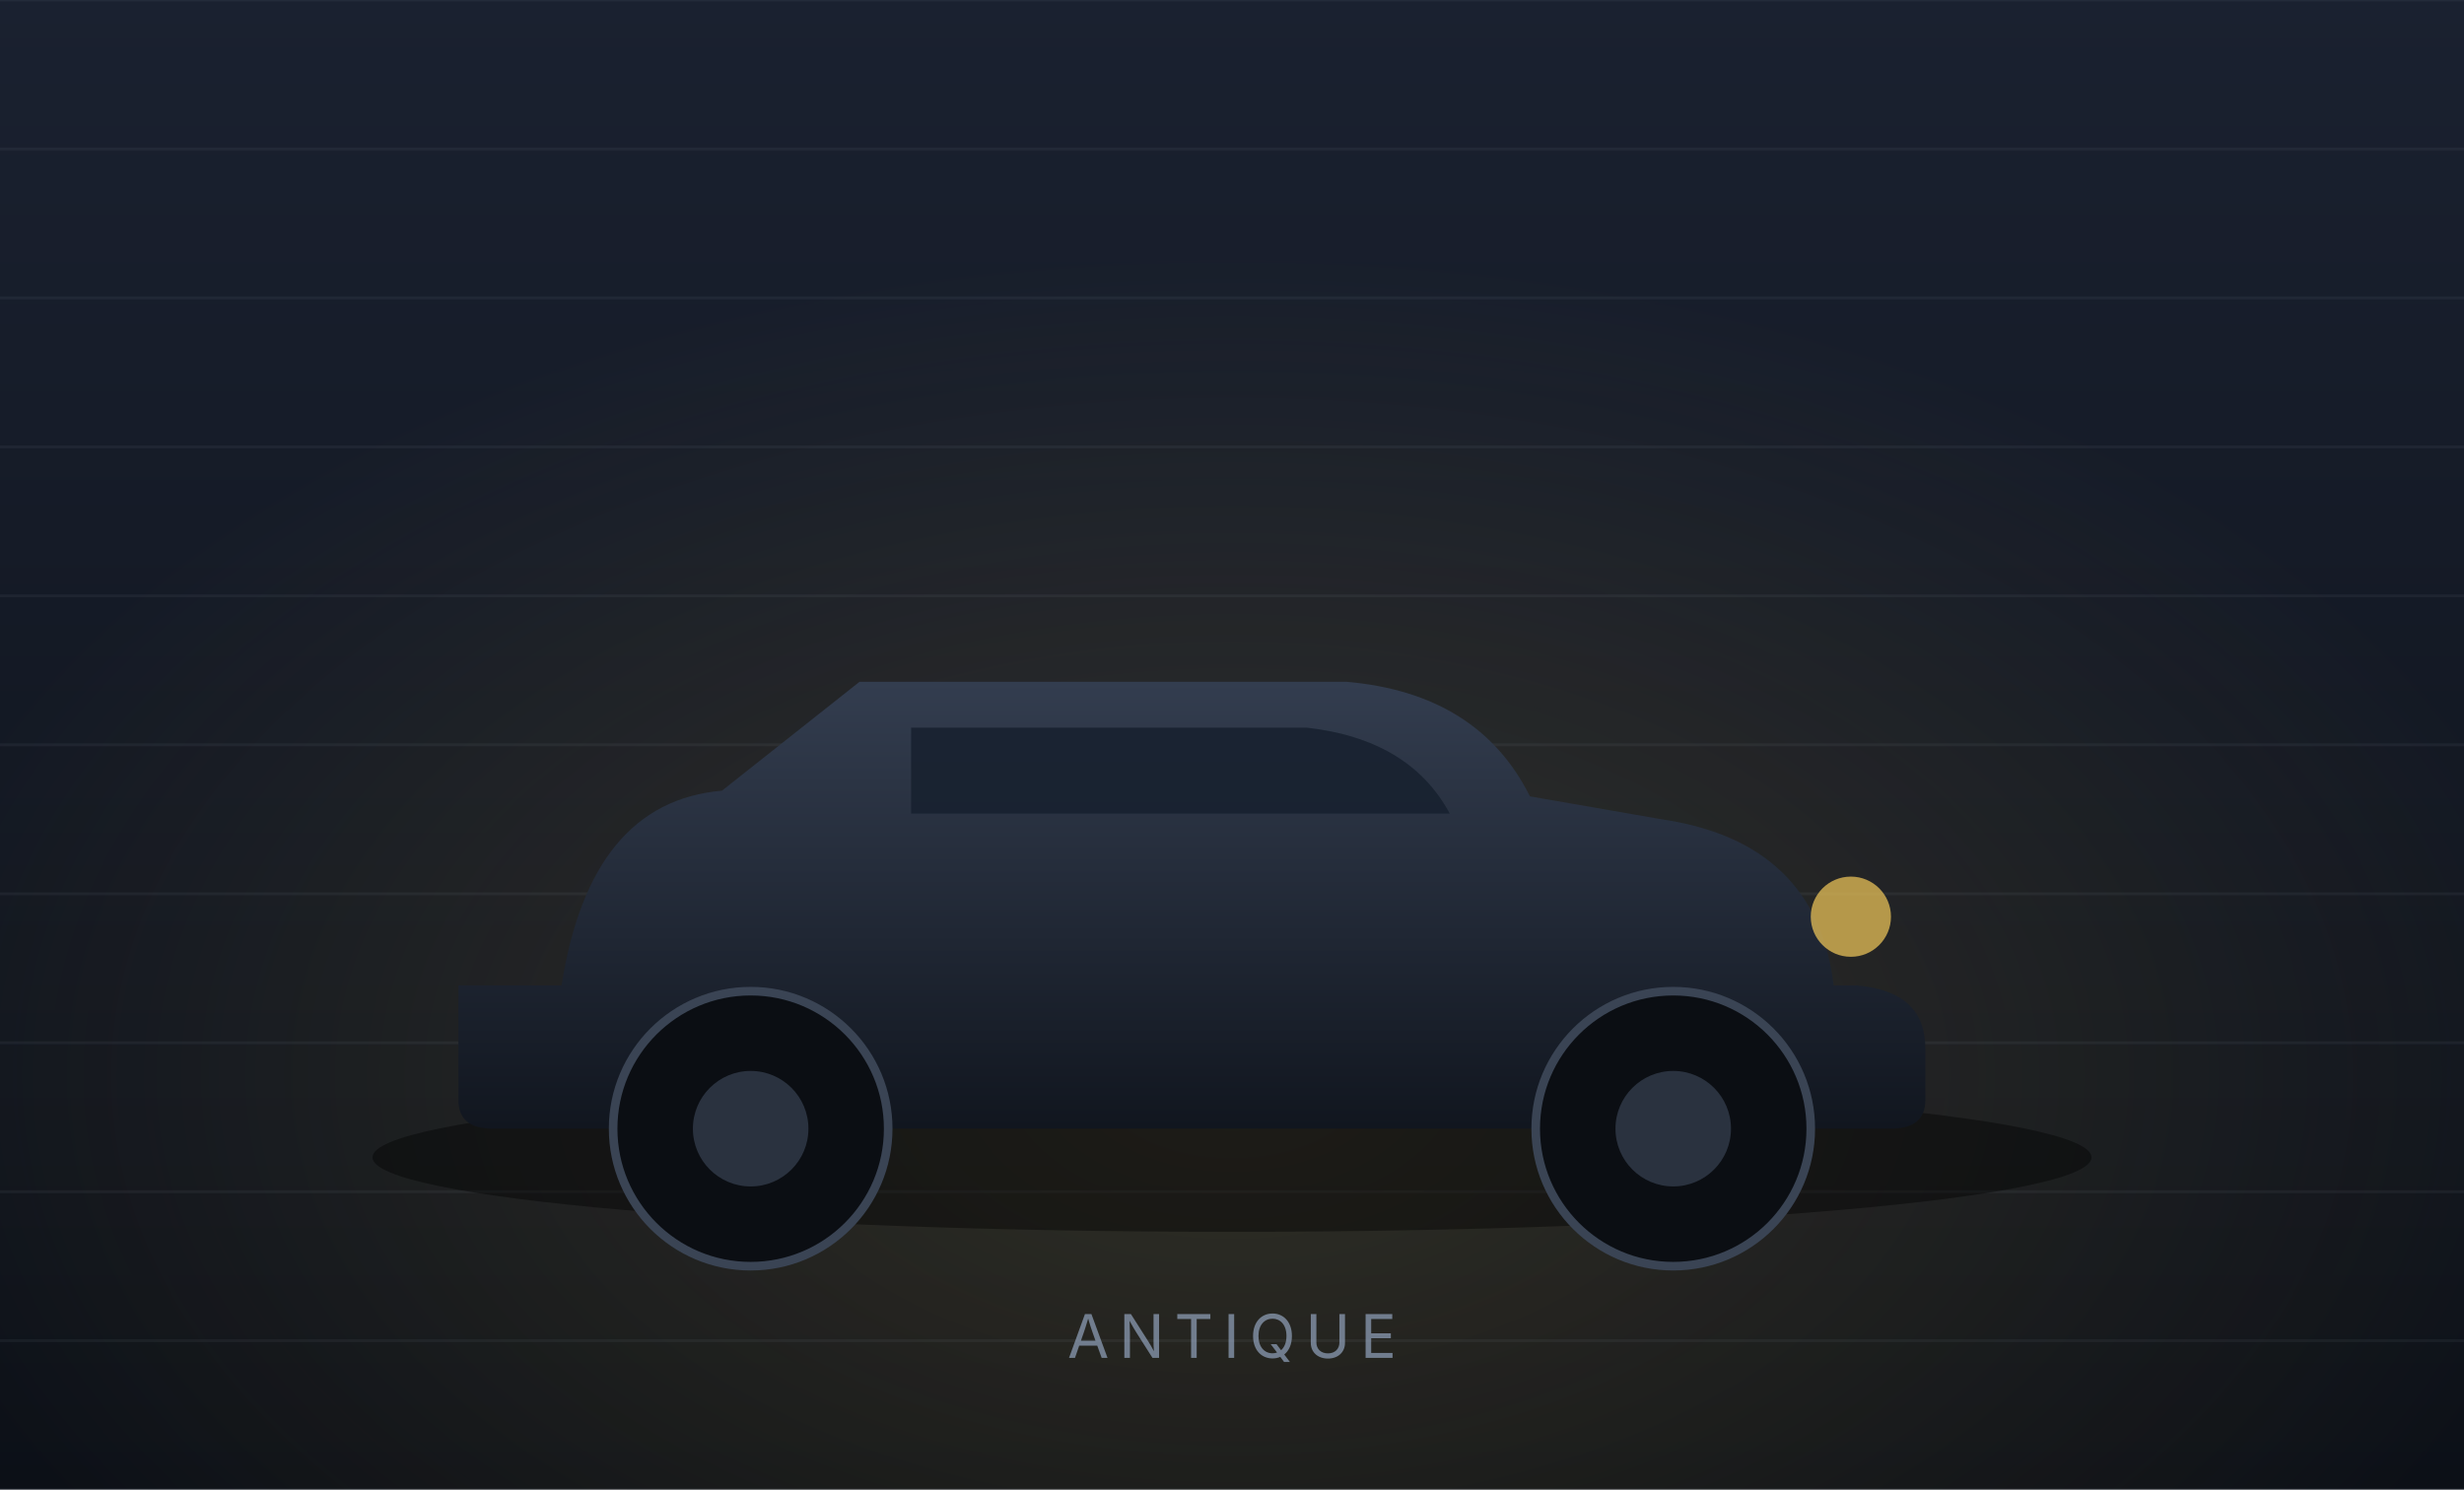
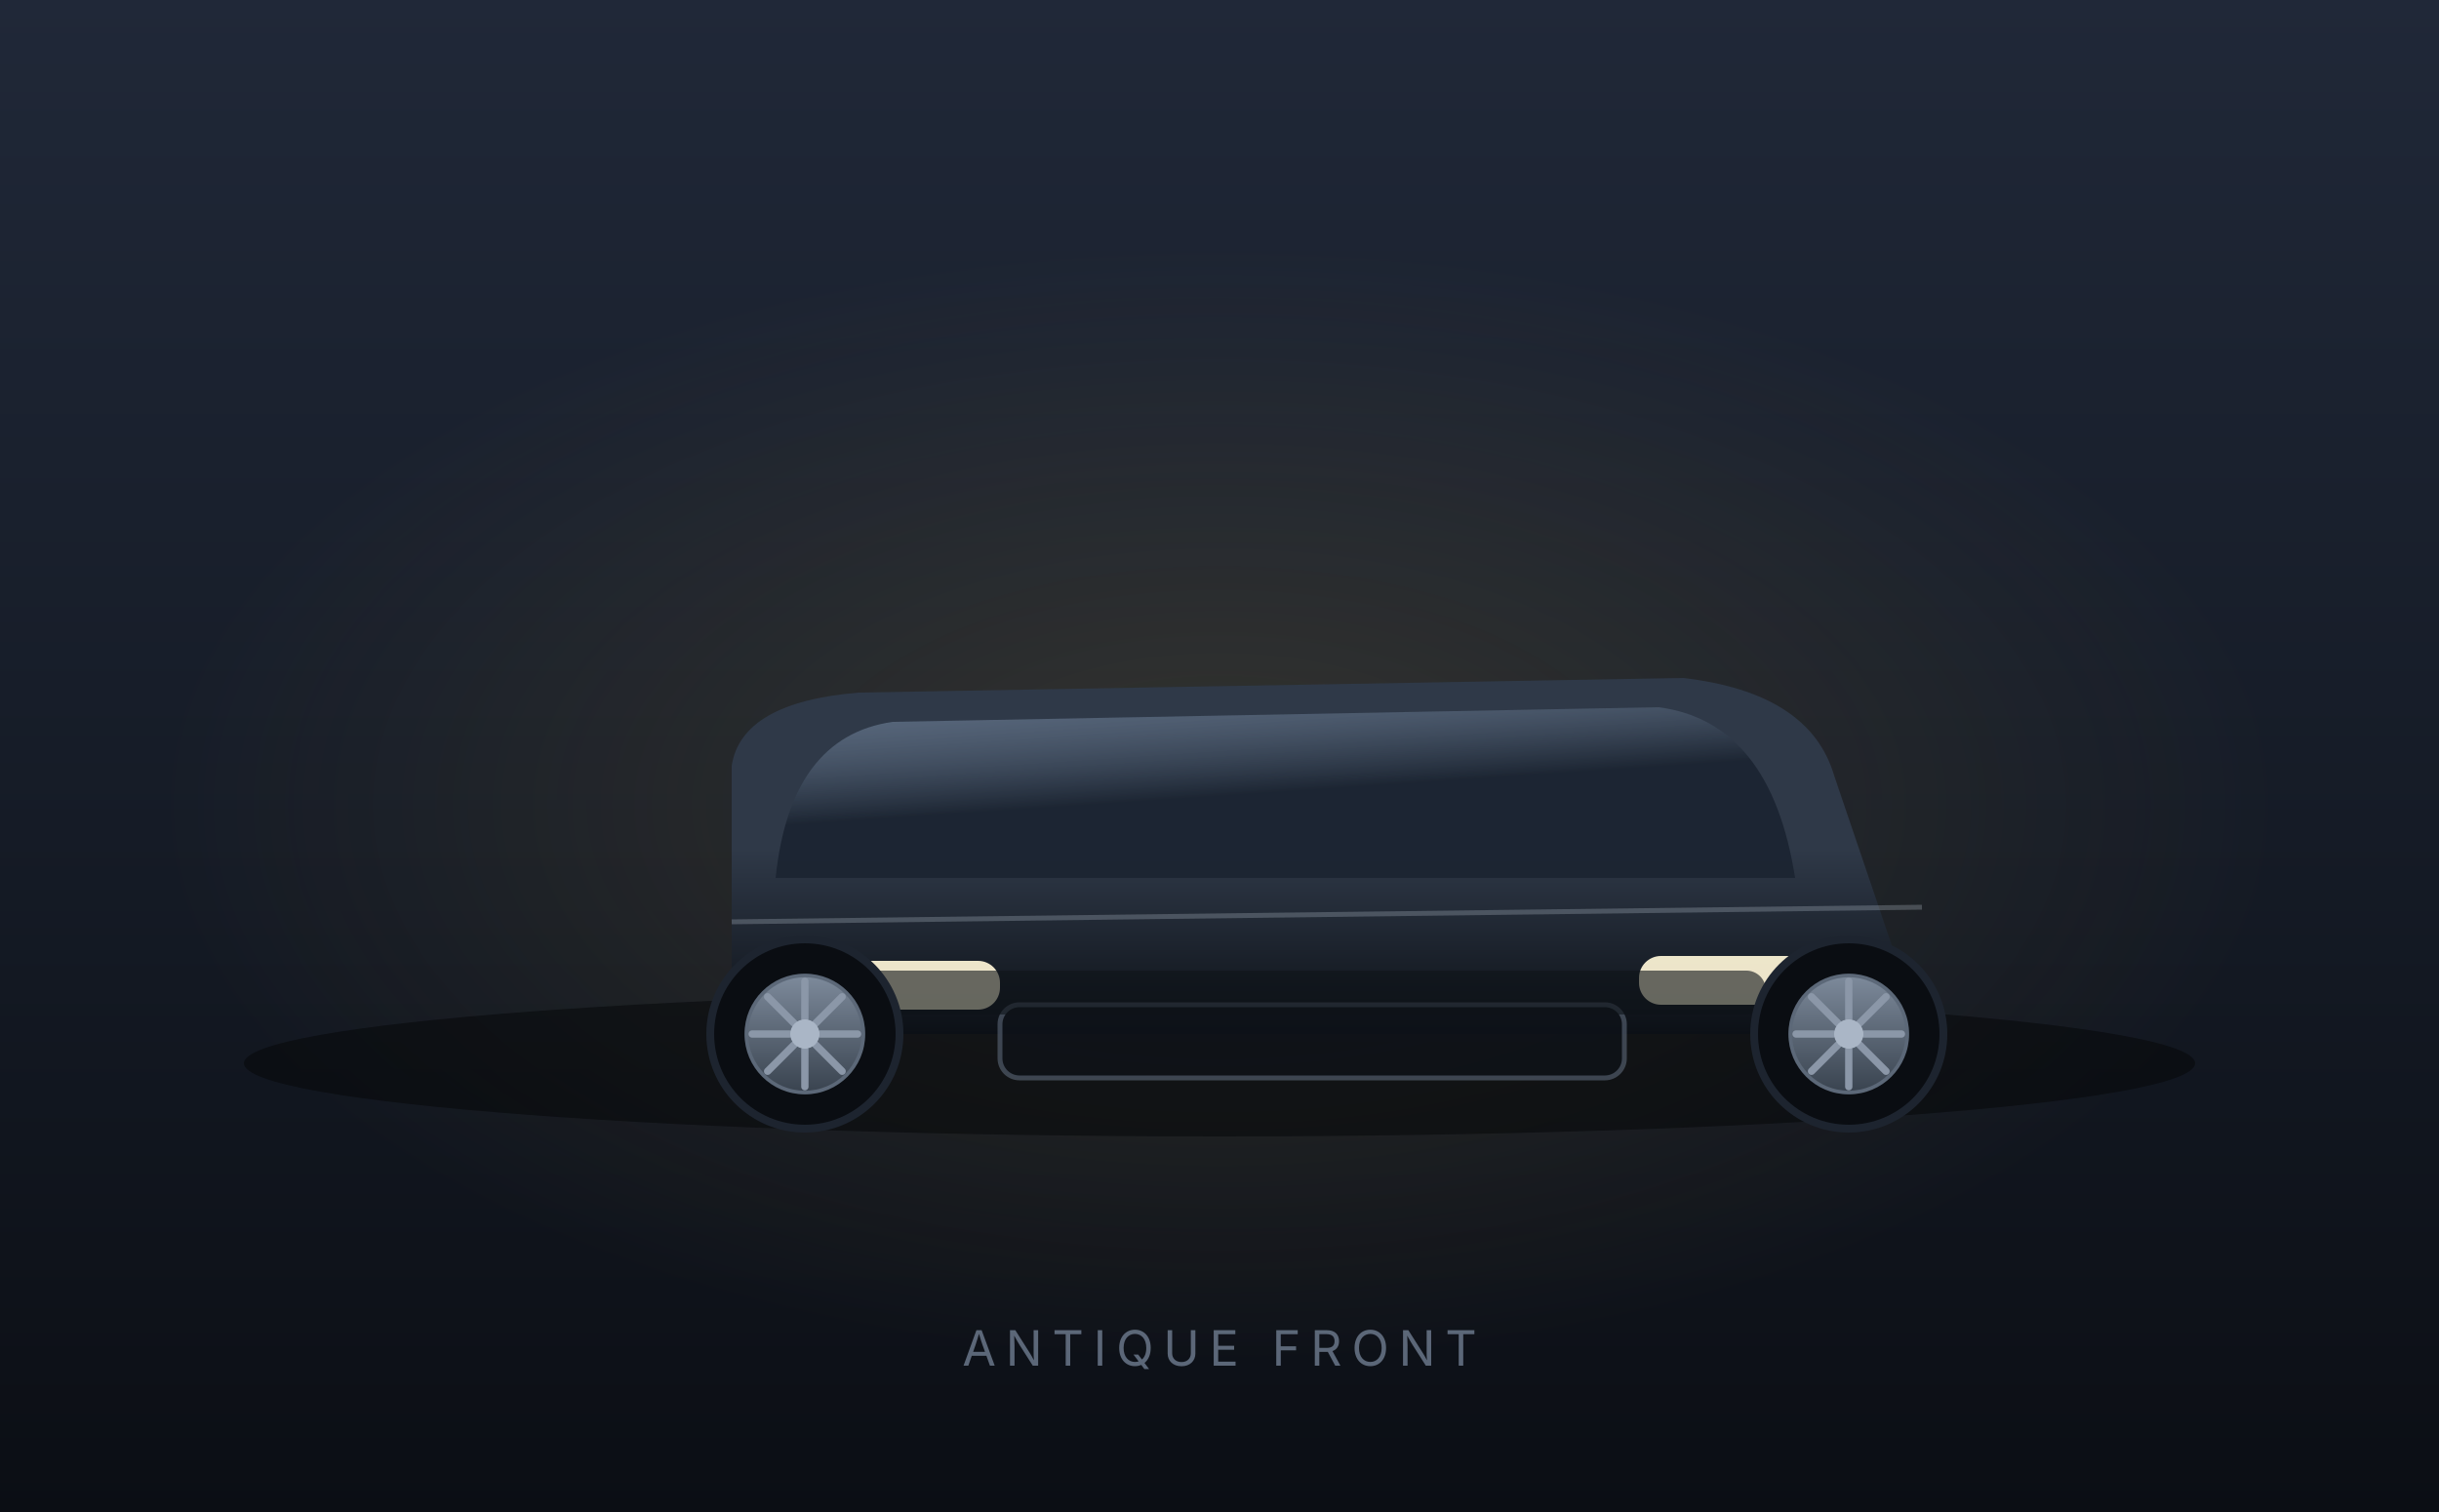
- <svg xmlns="http://www.w3.org/2000/svg" viewBox="0 0 860 520" width="860" height="520" role="img" aria-label="antique">
+ <svg xmlns="http://www.w3.org/2000/svg" viewBox="0 0 1000 620" width="1000" height="620" role="img" aria-label="antique front">
  <defs>
    <linearGradient id="bg" x1="0" y1="0" x2="0" y2="1">
-       <stop offset="0%" stop-color="#1a2130" />
-       <stop offset="100%" stop-color="#0c1017" />
+       <stop offset="0%" stop-color="#202838" />
+       <stop offset="55%" stop-color="#151b26" />
+       <stop offset="100%" stop-color="#0b0e14" />
    </linearGradient>
    <linearGradient id="body" x1="0" y1="0" x2="0" y2="1">
-       <stop offset="0%" stop-color="#333d4f" />
-       <stop offset="100%" stop-color="#11161f" />
+       <stop offset="0%" stop-color="#2f3948" />
+       <stop offset="48%" stop-color="#2f3948" />
+       <stop offset="100%" stop-color="#0c1016" />
    </linearGradient>
-     <radialGradient id="glow" cx="50%" cy="72%" r="55%">
-       <stop offset="0%" stop-color="#e6bf57" stop-opacity="0.16" />
+     <linearGradient id="roof" x1="0" y1="0" x2="0" y2="1">
+       <stop offset="0%" stop-color="#ffffff" stop-opacity="0.16" />
+       <stop offset="100%" stop-color="#ffffff" stop-opacity="0" />
+     </linearGradient>
+     <linearGradient id="glass" x1="0" y1="0" x2="0.4" y2="1">
+       <stop offset="0%" stop-color="#7f93ad" stop-opacity="0.55" />
+       <stop offset="60%" stop-color="#1b2431" stop-opacity="0.95" />
+     </linearGradient>
+     <linearGradient id="rim" x1="0" y1="0" x2="0" y2="1">
+       <stop offset="0%" stop-color="#7d8a9b" />
+       <stop offset="100%" stop-color="#39434f" />
+     </linearGradient>
+     <linearGradient id="leather" x1="0" y1="0" x2="0" y2="1">
+       <stop offset="0%" stop-color="#26303d" />
+       <stop offset="100%" stop-color="#151c26" />
+     </linearGradient>
+     <radialGradient id="pool" cx="50%" cy="50%" r="50%">
+       <stop offset="0%" stop-color="#e6bf57" stop-opacity="0.14" />
      <stop offset="100%" stop-color="#e6bf57" stop-opacity="0" />
    </radialGradient>
  </defs>
-   <rect width="860" height="520" fill="url(#bg)" />
-   <rect width="860" height="520" fill="url(#glow)" />
-   <g opacity="0.07" stroke="#9fb0c8" stroke-width="1">
-     <line x1="0" y1="0" x2="860" y2="0" />
-     <line x1="0" y1="52" x2="860" y2="52" />
-     <line x1="0" y1="104" x2="860" y2="104" />
-     <line x1="0" y1="156" x2="860" y2="156" />
-     <line x1="0" y1="208" x2="860" y2="208" />
-     <line x1="0" y1="260" x2="860" y2="260" />
-     <line x1="0" y1="312" x2="860" y2="312" />
-     <line x1="0" y1="364" x2="860" y2="364" />
-     <line x1="0" y1="416" x2="860" y2="416" />
-     <line x1="0" y1="468" x2="860" y2="468" />
-     <line x1="0" y1="520" x2="860" y2="520" />
+   <rect width="1000" height="620" fill="url(#bg)" />
+   <ellipse cx="500" cy="330" rx="430" ry="230" fill="url(#pool)" />
+   <ellipse cx="500" cy="436" rx="400" ry="30" fill="#05070a" opacity="0.55" />
+   <path d="M300 424 L300 314 Q304 288 352 284 L690 278              Q742 284 752 318 L788 424 Z" fill="url(#body)" />
+   <path d="M318 360 Q324 302 366 296 L680 290              Q726 296 736 360 Z" fill="url(#glass)" />
+   <path d="M300 378 L788 372" stroke="#c9d3e0" stroke-width="2" opacity="0.25" />
+   <rect x="316" y="394" width="94" height="20" rx="9" fill="#fff6d8" opacity="0.92" />
+   <rect x="672" y="392" width="94" height="20" rx="9" fill="#fff6d8" opacity="0.92" />
+   <rect x="410" y="412" width="256" height="30" rx="8" fill="#0d1218" opacity="0.75" />
+   <rect x="410" y="412" width="256" height="30" rx="8" fill="none" stroke="#5c6878" stroke-width="2" opacity="0.6" />
+   <rect x="352" y="398" width="372" height="18" rx="8" fill="#0d1218" opacity="0.6" />
+   <g>
+     <circle cx="330" cy="424" r="40" fill="#0a0d12" />
+     <circle cx="330" cy="424" r="38.8" fill="none" stroke="#1d242f" stroke-width="3.2" />
+     <circle cx="330" cy="424" r="24" fill="url(#rim)" />
+     <circle cx="330" cy="424" r="24" fill="none" stroke="#5c6878" stroke-width="1.5" />
+     <line x1="336.4" y1="424" x2="351.6" y2="424" stroke="#8b97a8" stroke-width="3" stroke-linecap="round" />
+     <line x1="334.525" y1="428.525" x2="345.274" y2="439.274" stroke="#8b97a8" stroke-width="3" stroke-linecap="round" />
+     <line x1="330" y1="430.4" x2="330" y2="445.6" stroke="#8b97a8" stroke-width="3" stroke-linecap="round" />
+     <line x1="325.475" y1="428.525" x2="314.726" y2="439.274" stroke="#8b97a8" stroke-width="3" stroke-linecap="round" />
+     <line x1="323.6" y1="424" x2="308.4" y2="424" stroke="#8b97a8" stroke-width="3" stroke-linecap="round" />
+     <line x1="325.475" y1="419.475" x2="314.726" y2="408.726" stroke="#8b97a8" stroke-width="3" stroke-linecap="round" />
+     <line x1="330" y1="417.6" x2="330" y2="402.4" stroke="#8b97a8" stroke-width="3" stroke-linecap="round" />
+     <line x1="334.525" y1="419.475" x2="345.274" y2="408.726" stroke="#8b97a8" stroke-width="3" stroke-linecap="round" />
+     <circle cx="330" cy="424" r="6" fill="#aab6c6" />
  </g>
-   <ellipse cx="430" cy="404" rx="300" ry="26" fill="#000" opacity="0.4" />
-   <g transform="translate(0,28)">
-     <path d="M160 316 L196 316 Q206 252 252 248 L300 210 L470 210 Q516 214 534 250 L580 258 Q634 266 640 316 L648 316 Q672 318 672 338 L672 356 Q672 366 660 366 L172 366 Q160 366 160 356 Z" fill="url(#body)" />
-     <path d="M318 226 L456 226 Q492 230 506 256 L318 256 Z" fill="#16202e" opacity="0.85" />
-     <circle cx="646" cy="292" r="14" fill="#e6bf57" opacity="0.75" />
-     <circle cx="262" cy="366" r="48" fill="#0b0e13" stroke="#3a4454" stroke-width="3" />
-     <circle cx="262" cy="366" r="20.16" fill="#2a323f" />
-     <circle cx="584" cy="366" r="48" fill="#0b0e13" stroke="#3a4454" stroke-width="3" />
-     <circle cx="584" cy="366" r="20.16" fill="#2a323f" />
+   <g>
+     <circle cx="758" cy="424" r="40" fill="#0a0d12" />
+     <circle cx="758" cy="424" r="38.8" fill="none" stroke="#1d242f" stroke-width="3.2" />
+     <circle cx="758" cy="424" r="24" fill="url(#rim)" />
+     <circle cx="758" cy="424" r="24" fill="none" stroke="#5c6878" stroke-width="1.5" />
+     <line x1="764.4" y1="424" x2="779.6" y2="424" stroke="#8b97a8" stroke-width="3" stroke-linecap="round" />
+     <line x1="762.525" y1="428.525" x2="773.274" y2="439.274" stroke="#8b97a8" stroke-width="3" stroke-linecap="round" />
+     <line x1="758" y1="430.4" x2="758" y2="445.6" stroke="#8b97a8" stroke-width="3" stroke-linecap="round" />
+     <line x1="753.475" y1="428.525" x2="742.726" y2="439.274" stroke="#8b97a8" stroke-width="3" stroke-linecap="round" />
+     <line x1="751.6" y1="424" x2="736.4" y2="424" stroke="#8b97a8" stroke-width="3" stroke-linecap="round" />
+     <line x1="753.475" y1="419.475" x2="742.726" y2="408.726" stroke="#8b97a8" stroke-width="3" stroke-linecap="round" />
+     <line x1="758" y1="417.6" x2="758" y2="402.4" stroke="#8b97a8" stroke-width="3" stroke-linecap="round" />
+     <line x1="762.525" y1="419.475" x2="773.274" y2="408.726" stroke="#8b97a8" stroke-width="3" stroke-linecap="round" />
+     <circle cx="758" cy="424" r="6" fill="#aab6c6" />
  </g>
-   <text x="430" y="474" text-anchor="middle" font-family="system-ui,-apple-system,Segoe UI,sans-serif" font-size="21" letter-spacing="3.5" fill="#8fa0b8" opacity="0.72">ANTIQUE</text>
+   <text x="500" y="560" text-anchor="middle" font-family="system-ui,-apple-system,Segoe UI,sans-serif" font-size="20" letter-spacing="4" fill="#8fa0b8" opacity="0.6">ANTIQUE FRONT</text>
</svg>
